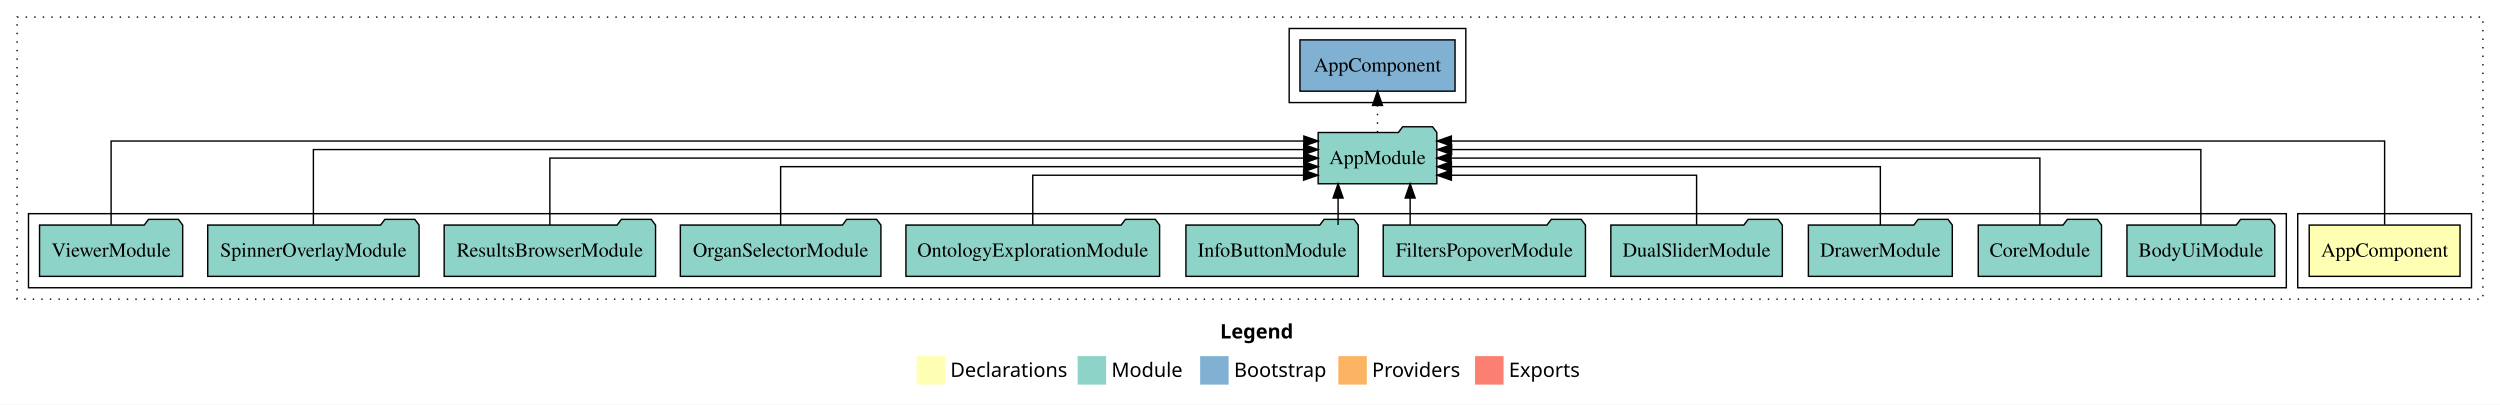
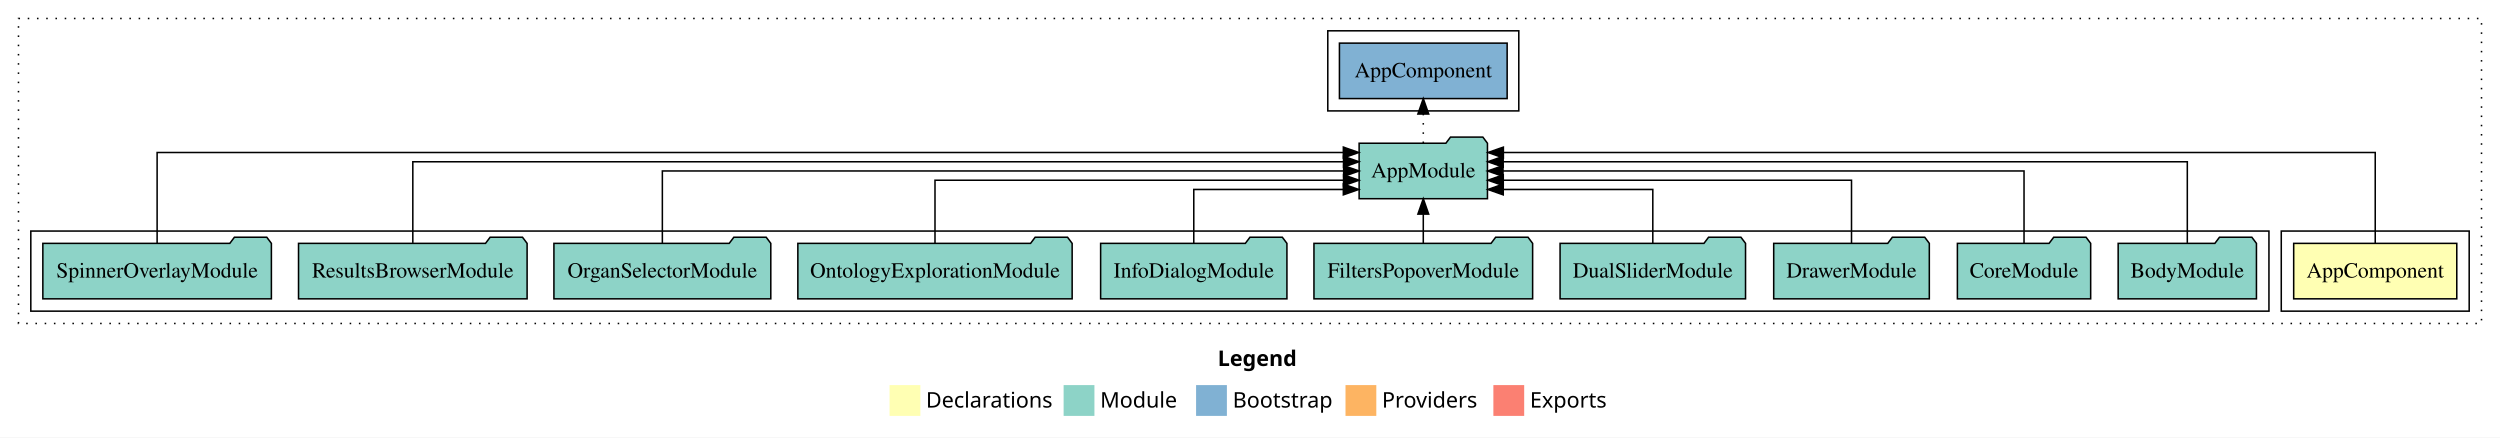
- <svg xmlns="http://www.w3.org/2000/svg" width="1755pt" height="284pt" viewBox="0.00 0.00 1755.00 284.00">
+ <svg xmlns="http://www.w3.org/2000/svg" width="1623pt" height="284pt" viewBox="0.00 0.00 1623.00 284.00">
  <g id="graph0" class="graph" transform="scale(1 1) rotate(0) translate(4 280)">
-     <polygon fill="#ffffff" stroke="transparent" points="-4,4 -4,-280 1751,-280 1751,4 -4,4" />
-     <text text-anchor="start" x="852.509" y="-42.4" font-family="sans-serif" font-weight="bold" font-size="14.00" fill="#000000">Legend</text>
-     <polygon fill="#ffffb3" stroke="transparent" points="639.5,-10 639.5,-30 659.5,-30 659.5,-10 639.5,-10" />
-     <text text-anchor="start" x="663.129" y="-15.4" font-family="sans-serif" font-size="14.00" fill="#000000">  Declarations</text>
-     <polygon fill="#8dd3c7" stroke="transparent" points="752.5,-10 752.5,-30 772.5,-30 772.5,-10 752.5,-10" />
-     <text text-anchor="start" x="776.225" y="-15.4" font-family="sans-serif" font-size="14.00" fill="#000000">  Module</text>
-     <polygon fill="#80b1d3" stroke="transparent" points="838.5,-10 838.5,-30 858.5,-30 858.5,-10 838.5,-10" />
-     <text text-anchor="start" x="862.281" y="-15.4" font-family="sans-serif" font-size="14.00" fill="#000000">  Bootstrap</text>
-     <polygon fill="#fdb462" stroke="transparent" points="935.5,-10 935.5,-30 955.5,-30 955.5,-10 935.5,-10" />
-     <text text-anchor="start" x="959.173" y="-15.4" font-family="sans-serif" font-size="14.00" fill="#000000">  Providers</text>
-     <polygon fill="#fb8072" stroke="transparent" points="1031.5,-10 1031.5,-30 1051.5,-30 1051.5,-10 1031.5,-10" />
-     <text text-anchor="start" x="1055.226" y="-15.4" font-family="sans-serif" font-size="14.00" fill="#000000">  Exports</text>
+     <polygon fill="#ffffff" stroke="transparent" points="-4,4 -4,-280 1619,-280 1619,4 -4,4" />
+     <text text-anchor="start" x="786.509" y="-42.4" font-family="sans-serif" font-weight="bold" font-size="14.00" fill="#000000">Legend</text>
+     <polygon fill="#ffffb3" stroke="transparent" points="573.5,-10 573.5,-30 593.5,-30 593.5,-10 573.5,-10" />
+     <text text-anchor="start" x="597.129" y="-15.4" font-family="sans-serif" font-size="14.00" fill="#000000">  Declarations</text>
+     <polygon fill="#8dd3c7" stroke="transparent" points="686.5,-10 686.5,-30 706.5,-30 706.5,-10 686.5,-10" />
+     <text text-anchor="start" x="710.225" y="-15.4" font-family="sans-serif" font-size="14.00" fill="#000000">  Module</text>
+     <polygon fill="#80b1d3" stroke="transparent" points="772.5,-10 772.5,-30 792.5,-30 792.5,-10 772.5,-10" />
+     <text text-anchor="start" x="796.281" y="-15.4" font-family="sans-serif" font-size="14.00" fill="#000000">  Bootstrap</text>
+     <polygon fill="#fdb462" stroke="transparent" points="869.5,-10 869.5,-30 889.5,-30 889.5,-10 869.5,-10" />
+     <text text-anchor="start" x="893.173" y="-15.4" font-family="sans-serif" font-size="14.00" fill="#000000">  Providers</text>
+     <polygon fill="#fb8072" stroke="transparent" points="965.5,-10 965.5,-30 985.5,-30 985.5,-10 965.5,-10" />
+     <text text-anchor="start" x="989.226" y="-15.4" font-family="sans-serif" font-size="14.00" fill="#000000">  Exports</text>
    <g id="clust1" class="cluster">
-       <polygon fill="none" stroke="#000000" stroke-dasharray="1,5" points="8,-70 8,-268 1739,-268 1739,-70 8,-70" />
+       <polygon fill="none" stroke="#000000" stroke-dasharray="1,5" points="8,-70 8,-268 1607,-268 1607,-70 8,-70" />
    </g>
    <g id="clust2" class="cluster">
-       <polygon fill="none" stroke="#000000" points="1609,-78 1609,-130 1731,-130 1731,-78 1609,-78" />
+       <polygon fill="none" stroke="#000000" points="1477,-78 1477,-130 1599,-130 1599,-78 1477,-78" />
    </g>
    <g id="clust4" class="cluster">
-       <polygon fill="none" stroke="#000000" points="16,-78 16,-130 1601,-130 1601,-78 16,-78" />
+       <polygon fill="none" stroke="#000000" points="16,-78 16,-130 1469,-130 1469,-78 16,-78" />
    </g>
    <g id="clust6" class="cluster">
-       <polygon fill="none" stroke="#000000" points="901,-208 901,-260 1025,-260 1025,-208 901,-208" />
+       <polygon fill="none" stroke="#000000" points="858,-208 858,-260 982,-260 982,-208 858,-208" />
    </g>
    <g id="node1" class="node">
-       <polygon fill="#ffffb3" stroke="#000000" points="1722.94,-122 1617.06,-122 1617.06,-86 1722.94,-86 1722.94,-122" />
-       <text text-anchor="middle" x="1670" y="-99.8" font-family="Times,serif" font-size="14.00" fill="#000000">AppComponent</text>
+       <polygon fill="#ffffb3" stroke="#000000" points="1590.94,-122 1485.06,-122 1485.06,-86 1590.94,-86 1590.94,-122" />
+       <text text-anchor="middle" x="1538" y="-99.8" font-family="Times,serif" font-size="14.00" fill="#000000">AppComponent</text>
    </g>
    <g id="node2" class="node">
-       <polygon fill="#8dd3c7" stroke="#000000" points="1004.657,-187 1001.657,-191 980.657,-191 977.657,-187 921.343,-187 921.343,-151 1004.657,-151 1004.657,-187" />
-       <text text-anchor="middle" x="963" y="-164.8" font-family="Times,serif" font-size="14.00" fill="#000000">AppModule</text>
+       <polygon fill="#8dd3c7" stroke="#000000" points="961.657,-187 958.657,-191 937.657,-191 934.657,-187 878.343,-187 878.343,-151 961.657,-151 961.657,-187" />
+       <text text-anchor="middle" x="920" y="-164.8" font-family="Times,serif" font-size="14.00" fill="#000000">AppModule</text>
    </g>
    <g id="edge1" class="edge">
-       <path fill="none" stroke="#000000" d="M1670,-122.248C1670,-145.018 1670,-181 1670,-181 1670,-181 1014.847,-181 1014.847,-181" />
-       <polygon fill="#000000" stroke="#000000" points="1014.847,-177.5 1004.847,-181 1014.847,-184.5 1014.847,-177.5" />
+       <path fill="none" stroke="#000000" d="M1538,-122.248C1538,-145.018 1538,-181 1538,-181 1538,-181 971.992,-181 971.992,-181" />
+       <polygon fill="#000000" stroke="#000000" points="971.992,-177.5 961.992,-181 971.992,-184.5 971.992,-177.5" />
    </g>
-     <g id="node14" class="node">
-       <polygon fill="#80b1d3" stroke="#000000" points="1017.439,-252 908.561,-252 908.561,-216 1017.439,-216 1017.439,-252" />
-       <text text-anchor="middle" x="963" y="-229.8" font-family="Times,serif" font-size="14.00" fill="#000000">AppComponent </text>
+     <g id="node13" class="node">
+       <polygon fill="#80b1d3" stroke="#000000" points="974.439,-252 865.561,-252 865.561,-216 974.439,-216 974.439,-252" />
+       <text text-anchor="middle" x="920" y="-229.8" font-family="Times,serif" font-size="14.00" fill="#000000">AppComponent </text>
    </g>
-     <g id="edge13" class="edge">
-       <path fill="none" stroke="#000000" stroke-dasharray="1,5" d="M963,-187.106C963,-187.106 963,-205.991 963,-205.991" />
-       <polygon fill="#000000" stroke="#000000" points="959.5,-205.991 963,-215.991 966.5,-205.991 959.5,-205.991" />
+     <g id="edge12" class="edge">
+       <path fill="none" stroke="#000000" stroke-dasharray="1,5" d="M920,-187.106C920,-187.106 920,-205.991 920,-205.991" />
+       <polygon fill="#000000" stroke="#000000" points="916.5,-205.991 920,-215.991 923.5,-205.991 916.5,-205.991" />
    </g>
    <g id="node3" class="node">
-       <polygon fill="#8dd3c7" stroke="#000000" points="1592.884,-122 1589.884,-126 1568.884,-126 1565.884,-122 1489.116,-122 1489.116,-86 1592.884,-86 1592.884,-122" />
-       <text text-anchor="middle" x="1541" y="-99.8" font-family="Times,serif" font-size="14.00" fill="#000000">BodyUiModule</text>
+       <polygon fill="#8dd3c7" stroke="#000000" points="1460.887,-122 1457.887,-126 1436.887,-126 1433.887,-122 1371.113,-122 1371.113,-86 1460.887,-86 1460.887,-122" />
+       <text text-anchor="middle" x="1416" y="-99.8" font-family="Times,serif" font-size="14.00" fill="#000000">BodyModule</text>
    </g>
    <g id="edge2" class="edge">
-       <path fill="none" stroke="#000000" d="M1541,-122.284C1541,-143.321 1541,-175 1541,-175 1541,-175 1015.034,-175 1015.034,-175" />
-       <polygon fill="#000000" stroke="#000000" points="1015.034,-171.5 1005.034,-175 1015.034,-178.5 1015.034,-171.5" />
+       <path fill="none" stroke="#000000" d="M1416,-122.284C1416,-143.321 1416,-175 1416,-175 1416,-175 971.861,-175 971.861,-175" />
+       <polygon fill="#000000" stroke="#000000" points="971.861,-171.5 961.861,-175 971.861,-178.5 971.861,-171.5" />
    </g>
    <g id="node4" class="node">
-       <polygon fill="#8dd3c7" stroke="#000000" points="1471.262,-122 1468.262,-126 1447.262,-126 1444.262,-122 1384.738,-122 1384.738,-86 1471.262,-86 1471.262,-122" />
-       <text text-anchor="middle" x="1428" y="-99.8" font-family="Times,serif" font-size="14.00" fill="#000000">CoreModule</text>
+       <polygon fill="#8dd3c7" stroke="#000000" points="1353.262,-122 1350.262,-126 1329.262,-126 1326.262,-122 1266.738,-122 1266.738,-86 1353.262,-86 1353.262,-122" />
+       <text text-anchor="middle" x="1310" y="-99.8" font-family="Times,serif" font-size="14.00" fill="#000000">CoreModule</text>
    </g>
    <g id="edge3" class="edge">
-       <path fill="none" stroke="#000000" d="M1428,-122.106C1428,-141.339 1428,-169 1428,-169 1428,-169 1014.675,-169 1014.675,-169" />
-       <polygon fill="#000000" stroke="#000000" points="1014.675,-165.5 1004.675,-169 1014.675,-172.5 1014.675,-165.5" />
+       <path fill="none" stroke="#000000" d="M1310,-122.106C1310,-141.339 1310,-169 1310,-169 1310,-169 971.737,-169 971.737,-169" />
+       <polygon fill="#000000" stroke="#000000" points="971.737,-165.5 961.737,-169 971.737,-172.5 971.737,-165.5" />
    </g>
    <g id="node5" class="node">
-       <polygon fill="#8dd3c7" stroke="#000000" points="1366.515,-122 1363.515,-126 1342.515,-126 1339.515,-122 1265.485,-122 1265.485,-86 1366.515,-86 1366.515,-122" />
-       <text text-anchor="middle" x="1316" y="-99.8" font-family="Times,serif" font-size="14.00" fill="#000000">DrawerModule</text>
+       <polygon fill="#8dd3c7" stroke="#000000" points="1248.515,-122 1245.515,-126 1224.515,-126 1221.515,-122 1147.485,-122 1147.485,-86 1248.515,-86 1248.515,-122" />
+       <text text-anchor="middle" x="1198" y="-99.8" font-family="Times,serif" font-size="14.00" fill="#000000">DrawerModule</text>
    </g>
    <g id="edge4" class="edge">
-       <path fill="none" stroke="#000000" d="M1316,-122.022C1316,-139.373 1316,-163 1316,-163 1316,-163 1014.88,-163 1014.88,-163" />
-       <polygon fill="#000000" stroke="#000000" points="1014.88,-159.5 1004.88,-163 1014.88,-166.5 1014.88,-159.5" />
+       <path fill="none" stroke="#000000" d="M1198,-122.022C1198,-139.373 1198,-163 1198,-163 1198,-163 971.92,-163 971.92,-163" />
+       <polygon fill="#000000" stroke="#000000" points="971.92,-159.5 961.92,-163 971.92,-166.5 971.92,-159.5" />
    </g>
    <g id="node6" class="node">
-       <polygon fill="#8dd3c7" stroke="#000000" points="1247.201,-122 1244.201,-126 1223.201,-126 1220.201,-122 1126.799,-122 1126.799,-86 1247.201,-86 1247.201,-122" />
-       <text text-anchor="middle" x="1187" y="-99.8" font-family="Times,serif" font-size="14.00" fill="#000000">DualSliderModule</text>
+       <polygon fill="#8dd3c7" stroke="#000000" points="1129.201,-122 1126.201,-126 1105.201,-126 1102.201,-122 1008.799,-122 1008.799,-86 1129.201,-86 1129.201,-122" />
+       <text text-anchor="middle" x="1069" y="-99.8" font-family="Times,serif" font-size="14.00" fill="#000000">DualSliderModule</text>
    </g>
    <g id="edge5" class="edge">
-       <path fill="none" stroke="#000000" d="M1187,-122.24C1187,-137.571 1187,-157 1187,-157 1187,-157 1014.87,-157 1014.87,-157" />
-       <polygon fill="#000000" stroke="#000000" points="1014.87,-153.5 1004.87,-157 1014.87,-160.5 1014.87,-153.5" />
+       <path fill="none" stroke="#000000" d="M1069,-122.24C1069,-137.571 1069,-157 1069,-157 1069,-157 971.901,-157 971.901,-157" />
+       <polygon fill="#000000" stroke="#000000" points="971.901,-153.5 961.901,-157 971.901,-160.5 971.901,-153.5" />
    </g>
    <g id="node7" class="node">
-       <polygon fill="#8dd3c7" stroke="#000000" points="1108.982,-122 1105.982,-126 1084.982,-126 1081.982,-122 967.018,-122 967.018,-86 1108.982,-86 1108.982,-122" />
-       <text text-anchor="middle" x="1038" y="-99.8" font-family="Times,serif" font-size="14.00" fill="#000000">FiltersPopoverModule</text>
+       <polygon fill="#8dd3c7" stroke="#000000" points="990.982,-122 987.982,-126 966.982,-126 963.982,-122 849.018,-122 849.018,-86 990.982,-86 990.982,-122" />
+       <text text-anchor="middle" x="920" y="-99.8" font-family="Times,serif" font-size="14.00" fill="#000000">FiltersPopoverModule</text>
    </g>
    <g id="edge6" class="edge">
-       <path fill="none" stroke="#000000" d="M985.919,-122.106C985.919,-122.106 985.919,-140.991 985.919,-140.991" />
-       <polygon fill="#000000" stroke="#000000" points="982.419,-140.991 985.919,-150.991 989.419,-140.991 982.419,-140.991" />
+       <path fill="none" stroke="#000000" d="M920,-122.106C920,-122.106 920,-140.991 920,-140.991" />
+       <polygon fill="#000000" stroke="#000000" points="916.5,-140.991 920,-150.991 923.5,-140.991 916.5,-140.991" />
    </g>
    <g id="node8" class="node">
-       <polygon fill="#8dd3c7" stroke="#000000" points="949.489,-122 946.489,-126 925.489,-126 922.489,-122 828.511,-122 828.511,-86 949.489,-86 949.489,-122" />
-       <text text-anchor="middle" x="889" y="-99.8" font-family="Times,serif" font-size="14.00" fill="#000000">InfoButtonModule</text>
+       <polygon fill="#8dd3c7" stroke="#000000" points="831.473,-122 828.473,-126 807.473,-126 804.473,-122 710.527,-122 710.527,-86 831.473,-86 831.473,-122" />
+       <text text-anchor="middle" x="771" y="-99.8" font-family="Times,serif" font-size="14.00" fill="#000000">InfoDialogModule</text>
    </g>
    <g id="edge7" class="edge">
-       <path fill="none" stroke="#000000" d="M935.333,-122.106C935.333,-122.106 935.333,-140.991 935.333,-140.991" />
-       <polygon fill="#000000" stroke="#000000" points="931.833,-140.991 935.333,-150.991 938.833,-140.991 931.833,-140.991" />
+       <path fill="none" stroke="#000000" d="M771,-122.24C771,-137.571 771,-157 771,-157 771,-157 868.099,-157 868.099,-157" />
+       <polygon fill="#000000" stroke="#000000" points="868.099,-160.5 878.099,-157 868.099,-153.5 868.099,-160.5" />
    </g>
    <g id="node9" class="node">
-       <polygon fill="#8dd3c7" stroke="#000000" points="810.038,-122 807.038,-126 786.038,-126 783.038,-122 631.962,-122 631.962,-86 810.038,-86 810.038,-122" />
-       <text text-anchor="middle" x="721" y="-99.8" font-family="Times,serif" font-size="14.00" fill="#000000">OntologyExplorationModule</text>
+       <polygon fill="#8dd3c7" stroke="#000000" points="692.038,-122 689.038,-126 668.038,-126 665.038,-122 513.962,-122 513.962,-86 692.038,-86 692.038,-122" />
+       <text text-anchor="middle" x="603" y="-99.8" font-family="Times,serif" font-size="14.00" fill="#000000">OntologyExplorationModule</text>
    </g>
    <g id="edge8" class="edge">
-       <path fill="none" stroke="#000000" d="M721,-122.24C721,-137.571 721,-157 721,-157 721,-157 911.123,-157 911.123,-157" />
-       <polygon fill="#000000" stroke="#000000" points="911.123,-160.5 921.123,-157 911.123,-153.5 911.123,-160.5" />
+       <path fill="none" stroke="#000000" d="M603,-122.022C603,-139.373 603,-163 603,-163 603,-163 868.232,-163 868.232,-163" />
+       <polygon fill="#000000" stroke="#000000" points="868.232,-166.5 878.232,-163 868.232,-159.5 868.232,-166.5" />
    </g>
    <g id="node10" class="node">
-       <polygon fill="#8dd3c7" stroke="#000000" points="614.4,-122 611.4,-126 590.4,-126 587.4,-122 473.6,-122 473.6,-86 614.4,-86 614.4,-122" />
-       <text text-anchor="middle" x="544" y="-99.8" font-family="Times,serif" font-size="14.00" fill="#000000">OrganSelectorModule</text>
+       <polygon fill="#8dd3c7" stroke="#000000" points="496.4,-122 493.4,-126 472.4,-126 469.4,-122 355.6,-122 355.6,-86 496.4,-86 496.4,-122" />
+       <text text-anchor="middle" x="426" y="-99.8" font-family="Times,serif" font-size="14.00" fill="#000000">OrganSelectorModule</text>
    </g>
    <g id="edge9" class="edge">
-       <path fill="none" stroke="#000000" d="M544,-122.022C544,-139.373 544,-163 544,-163 544,-163 911.293,-163 911.293,-163" />
-       <polygon fill="#000000" stroke="#000000" points="911.293,-166.5 921.293,-163 911.293,-159.5 911.293,-166.5" />
+       <path fill="none" stroke="#000000" d="M426,-122.106C426,-141.339 426,-169 426,-169 426,-169 868.308,-169 868.308,-169" />
+       <polygon fill="#000000" stroke="#000000" points="868.308,-172.5 878.308,-169 868.308,-165.5 868.308,-172.5" />
    </g>
    <g id="node11" class="node">
-       <polygon fill="#8dd3c7" stroke="#000000" points="456.195,-122 453.195,-126 432.195,-126 429.195,-122 307.805,-122 307.805,-86 456.195,-86 456.195,-122" />
-       <text text-anchor="middle" x="382" y="-99.8" font-family="Times,serif" font-size="14.00" fill="#000000">ResultsBrowserModule</text>
+       <polygon fill="#8dd3c7" stroke="#000000" points="338.195,-122 335.195,-126 314.195,-126 311.195,-122 189.805,-122 189.805,-86 338.195,-86 338.195,-122" />
+       <text text-anchor="middle" x="264" y="-99.8" font-family="Times,serif" font-size="14.00" fill="#000000">ResultsBrowserModule</text>
    </g>
    <g id="edge10" class="edge">
-       <path fill="none" stroke="#000000" d="M382,-122.106C382,-141.339 382,-169 382,-169 382,-169 911.216,-169 911.216,-169" />
-       <polygon fill="#000000" stroke="#000000" points="911.216,-172.5 921.216,-169 911.216,-165.5 911.216,-172.5" />
+       <path fill="none" stroke="#000000" d="M264,-122.284C264,-143.321 264,-175 264,-175 264,-175 868.217,-175 868.217,-175" />
+       <polygon fill="#000000" stroke="#000000" points="868.217,-178.5 878.217,-175 868.217,-171.5 868.217,-178.5" />
    </g>
    <g id="node12" class="node">
-       <polygon fill="#8dd3c7" stroke="#000000" points="290.185,-122 287.185,-126 266.185,-126 263.185,-122 141.815,-122 141.815,-86 290.185,-86 290.185,-122" />
-       <text text-anchor="middle" x="216" y="-99.8" font-family="Times,serif" font-size="14.00" fill="#000000">SpinnerOverlayModule</text>
+       <polygon fill="#8dd3c7" stroke="#000000" points="172.185,-122 169.185,-126 148.185,-126 145.185,-122 23.815,-122 23.815,-86 172.185,-86 172.185,-122" />
+       <text text-anchor="middle" x="98" y="-99.8" font-family="Times,serif" font-size="14.00" fill="#000000">SpinnerOverlayModule</text>
    </g>
    <g id="edge11" class="edge">
-       <path fill="none" stroke="#000000" d="M216,-122.284C216,-143.321 216,-175 216,-175 216,-175 911.237,-175 911.237,-175" />
-       <polygon fill="#000000" stroke="#000000" points="911.237,-178.5 921.237,-175 911.237,-171.5 911.237,-178.5" />
-     </g>
-     <g id="node13" class="node">
-       <polygon fill="#8dd3c7" stroke="#000000" points="124.244,-122 121.244,-126 100.244,-126 97.244,-122 23.756,-122 23.756,-86 124.244,-86 124.244,-122" />
-       <text text-anchor="middle" x="74" y="-99.8" font-family="Times,serif" font-size="14.00" fill="#000000">ViewerModule</text>
-     </g>
-     <g id="edge12" class="edge">
-       <path fill="none" stroke="#000000" d="M74,-122.248C74,-145.018 74,-181 74,-181 74,-181 911.314,-181 911.314,-181" />
-       <polygon fill="#000000" stroke="#000000" points="911.314,-184.5 921.314,-181 911.314,-177.5 911.314,-184.5" />
+       <path fill="none" stroke="#000000" d="M98,-122.248C98,-145.018 98,-181 98,-181 98,-181 868.107,-181 868.107,-181" />
+       <polygon fill="#000000" stroke="#000000" points="868.107,-184.5 878.107,-181 868.107,-177.5 868.107,-184.5" />
    </g>
  </g>
</svg>
